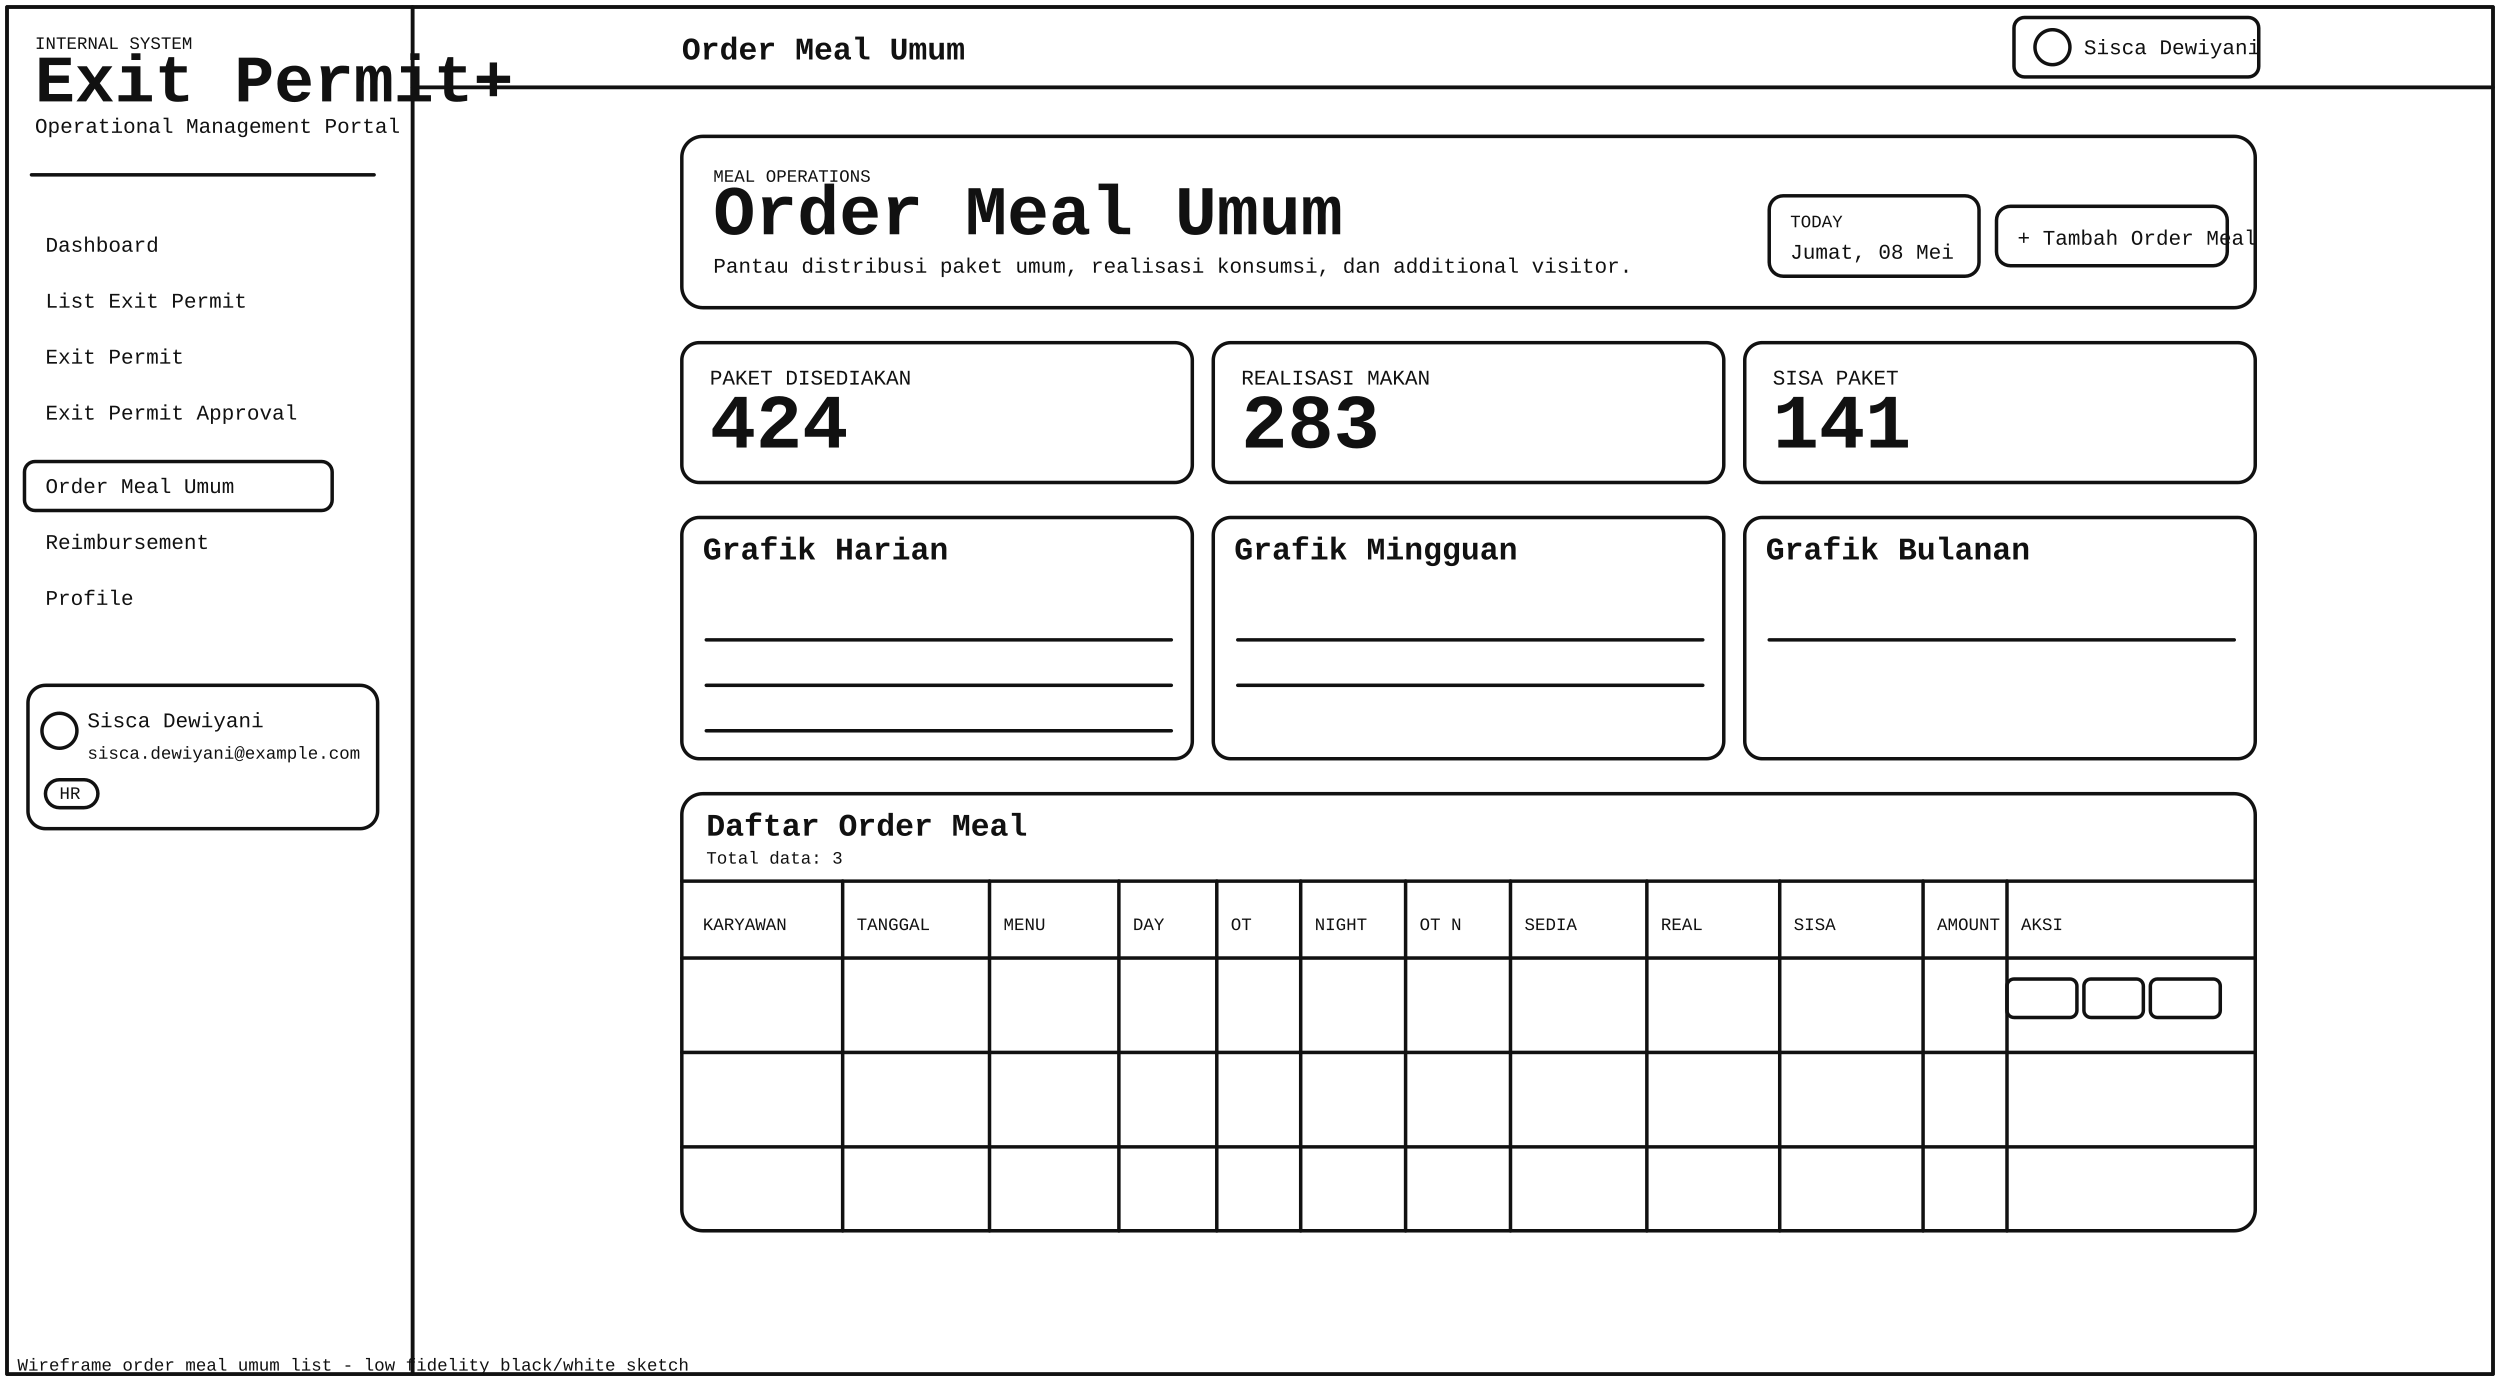
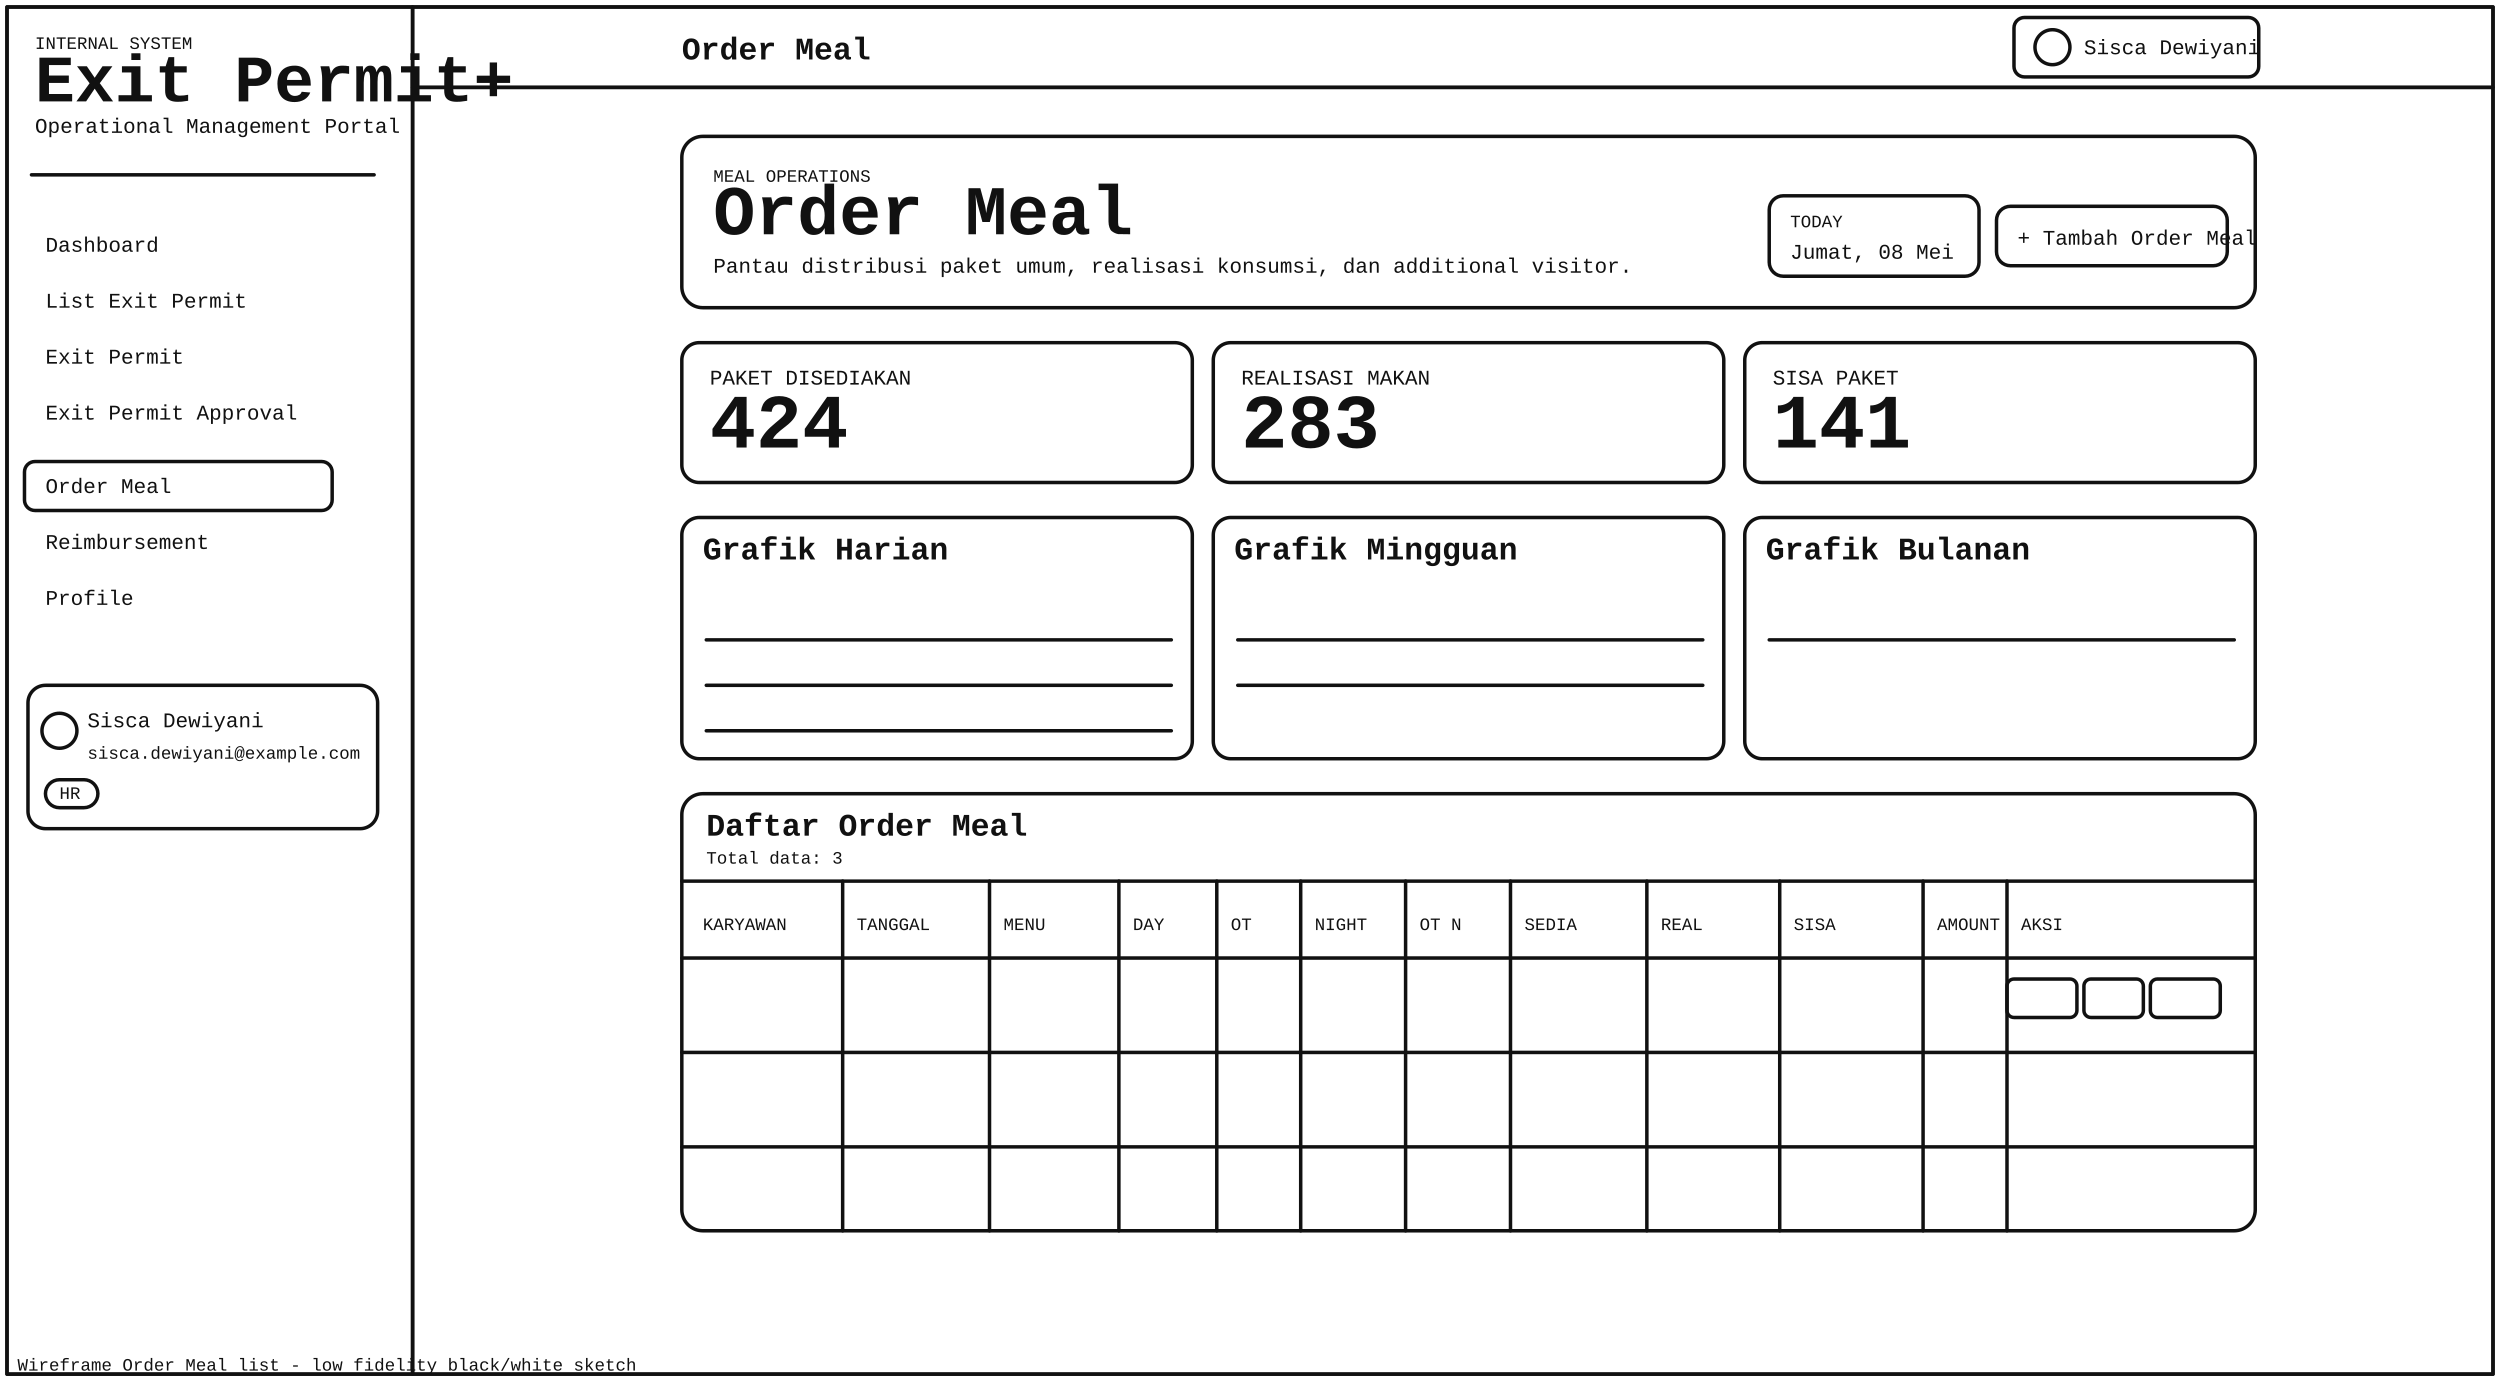
<svg xmlns="http://www.w3.org/2000/svg" width="1430" height="790" viewBox="0 0 1430 790" fill="none">
  <defs>
    <style>
      .l { stroke:#111; stroke-width:2; fill:none; stroke-linecap:round; stroke-linejoin:round; }
      .t { font-family:"Courier New", monospace; font-size:12px; fill:#111; }
      .th { font-family:"Courier New", monospace; font-size:18px; font-weight:700; fill:#111; }
      .ts { font-family:"Courier New", monospace; font-size:10px; fill:#111; }
    </style>
  </defs>
  <rect x="4" y="4" width="1422" height="782" class="l" />
  <rect x="4" y="4" width="232" height="782" class="l" />
  <text x="20" y="28" class="ts">INTERNAL SYSTEM</text>
  <text x="20" y="58" class="th" style="font-size:38px;">Exit Permit+</text>
  <text x="20" y="76" class="t">Operational Management Portal</text>
  <line x1="18" y1="100" x2="214" y2="100" class="l" />
  <text x="26" y="144" class="t">Dashboard</text>
  <text x="26" y="176" class="t">List Exit Permit</text>
  <text x="26" y="208" class="t">Exit Permit</text>
  <text x="26" y="240" class="t">Exit Permit Approval</text>
  <rect x="14" y="264" width="176" height="28" rx="6" class="l" />
-   <text x="26" y="282" class="t">Order Meal Umum</text>
+   <text x="26" y="282" class="t">Order Meal</text>
  <text x="26" y="314" class="t">Reimbursement</text>
  <text x="26" y="346" class="t">Profile</text>
  <rect x="16" y="392" width="200" height="82" rx="10" class="l" />
  <circle cx="34" cy="418" r="10" class="l" />
  <text x="50" y="416" class="t">Sisca Dewiyani</text>
  <text x="50" y="434" class="ts">sisca.dewiyani@example.com</text>
  <rect x="26" y="446" width="30" height="16" rx="8" class="l" />
  <text x="34" y="457" class="ts">HR</text>
  <rect x="236" y="4" width="1190" height="46" class="l" />
-   <text x="390" y="34" class="th">Order Meal Umum</text>
+   <text x="390" y="34" class="th">Order Meal</text>
  <rect x="1152" y="10" width="140" height="34" rx="6" class="l" />
  <circle cx="1174" cy="27" r="10" class="l" />
  <text x="1192" y="31" class="t">Sisca Dewiyani</text>
  <rect x="236" y="50" width="1190" height="736" class="l" />
  <rect x="390" y="78" width="900" height="98" rx="12" class="l" />
  <text x="408" y="104" class="ts">MEAL OPERATIONS</text>
-   <text x="408" y="134" class="th" style="font-size:40px;">Order Meal Umum</text>
+   <text x="408" y="134" class="th" style="font-size:40px;">Order Meal</text>
  <text x="408" y="156" class="t">Pantau distribusi paket umum, realisasi konsumsi, dan additional visitor.</text>
  <rect x="1012" y="112" width="120" height="46" rx="8" class="l" />
  <text x="1024" y="130" class="ts">TODAY</text>
  <text x="1024" y="148" class="t">Jumat, 08 Mei</text>
  <rect x="1142" y="118" width="132" height="34" rx="8" class="l" />
  <text x="1154" y="140" class="t">+ Tambah Order Meal</text>
  <rect x="390" y="196" width="292" height="80" rx="10" class="l" />
  <rect x="694" y="196" width="292" height="80" rx="10" class="l" />
  <rect x="998" y="196" width="292" height="80" rx="10" class="l" />
  <text x="406" y="220" class="t">PAKET DISEDIAKAN</text>
  <text x="406" y="256" class="th" style="font-size:44px;">424</text>
  <text x="710" y="220" class="t">REALISASI MAKAN</text>
  <text x="710" y="256" class="th" style="font-size:44px;">283</text>
  <text x="1014" y="220" class="t">SISA PAKET</text>
  <text x="1014" y="256" class="th" style="font-size:44px;">141</text>
  <rect x="390" y="296" width="292" height="138" rx="10" class="l" />
  <rect x="694" y="296" width="292" height="138" rx="10" class="l" />
  <rect x="998" y="296" width="292" height="138" rx="10" class="l" />
  <text x="402" y="320" class="th">Grafik Harian</text>
  <text x="706" y="320" class="th">Grafik Mingguan</text>
  <text x="1010" y="320" class="th">Grafik Bulanan</text>
  <line x1="404" y1="366" x2="670" y2="366" class="l" />
  <line x1="404" y1="392" x2="670" y2="392" class="l" />
  <line x1="404" y1="418" x2="670" y2="418" class="l" />
  <line x1="708" y1="366" x2="974" y2="366" class="l" />
  <line x1="708" y1="392" x2="974" y2="392" class="l" />
  <line x1="1012" y1="366" x2="1278" y2="366" class="l" />
  <rect x="390" y="454" width="900" height="250" rx="12" class="l" />
  <text x="404" y="478" class="th">Daftar Order Meal</text>
  <text x="404" y="494" class="ts">Total data: 3</text>
  <line x1="390" y1="504" x2="1290" y2="504" class="l" />
  <line x1="390" y1="548" x2="1290" y2="548" class="l" />
  <line x1="390" y1="602" x2="1290" y2="602" class="l" />
  <line x1="390" y1="656" x2="1290" y2="656" class="l" />
  <line x1="482" y1="504" x2="482" y2="704" class="l" />
  <line x1="566" y1="504" x2="566" y2="704" class="l" />
  <line x1="640" y1="504" x2="640" y2="704" class="l" />
  <line x1="696" y1="504" x2="696" y2="704" class="l" />
  <line x1="744" y1="504" x2="744" y2="704" class="l" />
  <line x1="804" y1="504" x2="804" y2="704" class="l" />
  <line x1="864" y1="504" x2="864" y2="704" class="l" />
  <line x1="942" y1="504" x2="942" y2="704" class="l" />
  <line x1="1018" y1="504" x2="1018" y2="704" class="l" />
  <line x1="1100" y1="504" x2="1100" y2="704" class="l" />
  <line x1="1148" y1="504" x2="1148" y2="704" class="l" />
  <text x="402" y="532" class="ts">KARYAWAN</text>
  <text x="490" y="532" class="ts">TANGGAL</text>
  <text x="574" y="532" class="ts">MENU</text>
  <text x="648" y="532" class="ts">DAY</text>
  <text x="704" y="532" class="ts">OT</text>
  <text x="752" y="532" class="ts">NIGHT</text>
  <text x="812" y="532" class="ts">OT N</text>
  <text x="872" y="532" class="ts">SEDIA</text>
  <text x="950" y="532" class="ts">REAL</text>
  <text x="1026" y="532" class="ts">SISA</text>
  <text x="1108" y="532" class="ts">AMOUNT</text>
  <text x="1156" y="532" class="ts">AKSI</text>
  <rect x="1148" y="560" width="40" height="22" rx="4" class="l" />
  <rect x="1192" y="560" width="34" height="22" rx="4" class="l" />
  <rect x="1230" y="560" width="40" height="22" rx="4" class="l" />
-   <text x="10" y="784" class="ts">Wireframe order meal umum list - low fidelity black/white sketch</text>
+   <text x="10" y="784" class="ts">Wireframe Order Meal list - low fidelity black/white sketch</text>
</svg>
